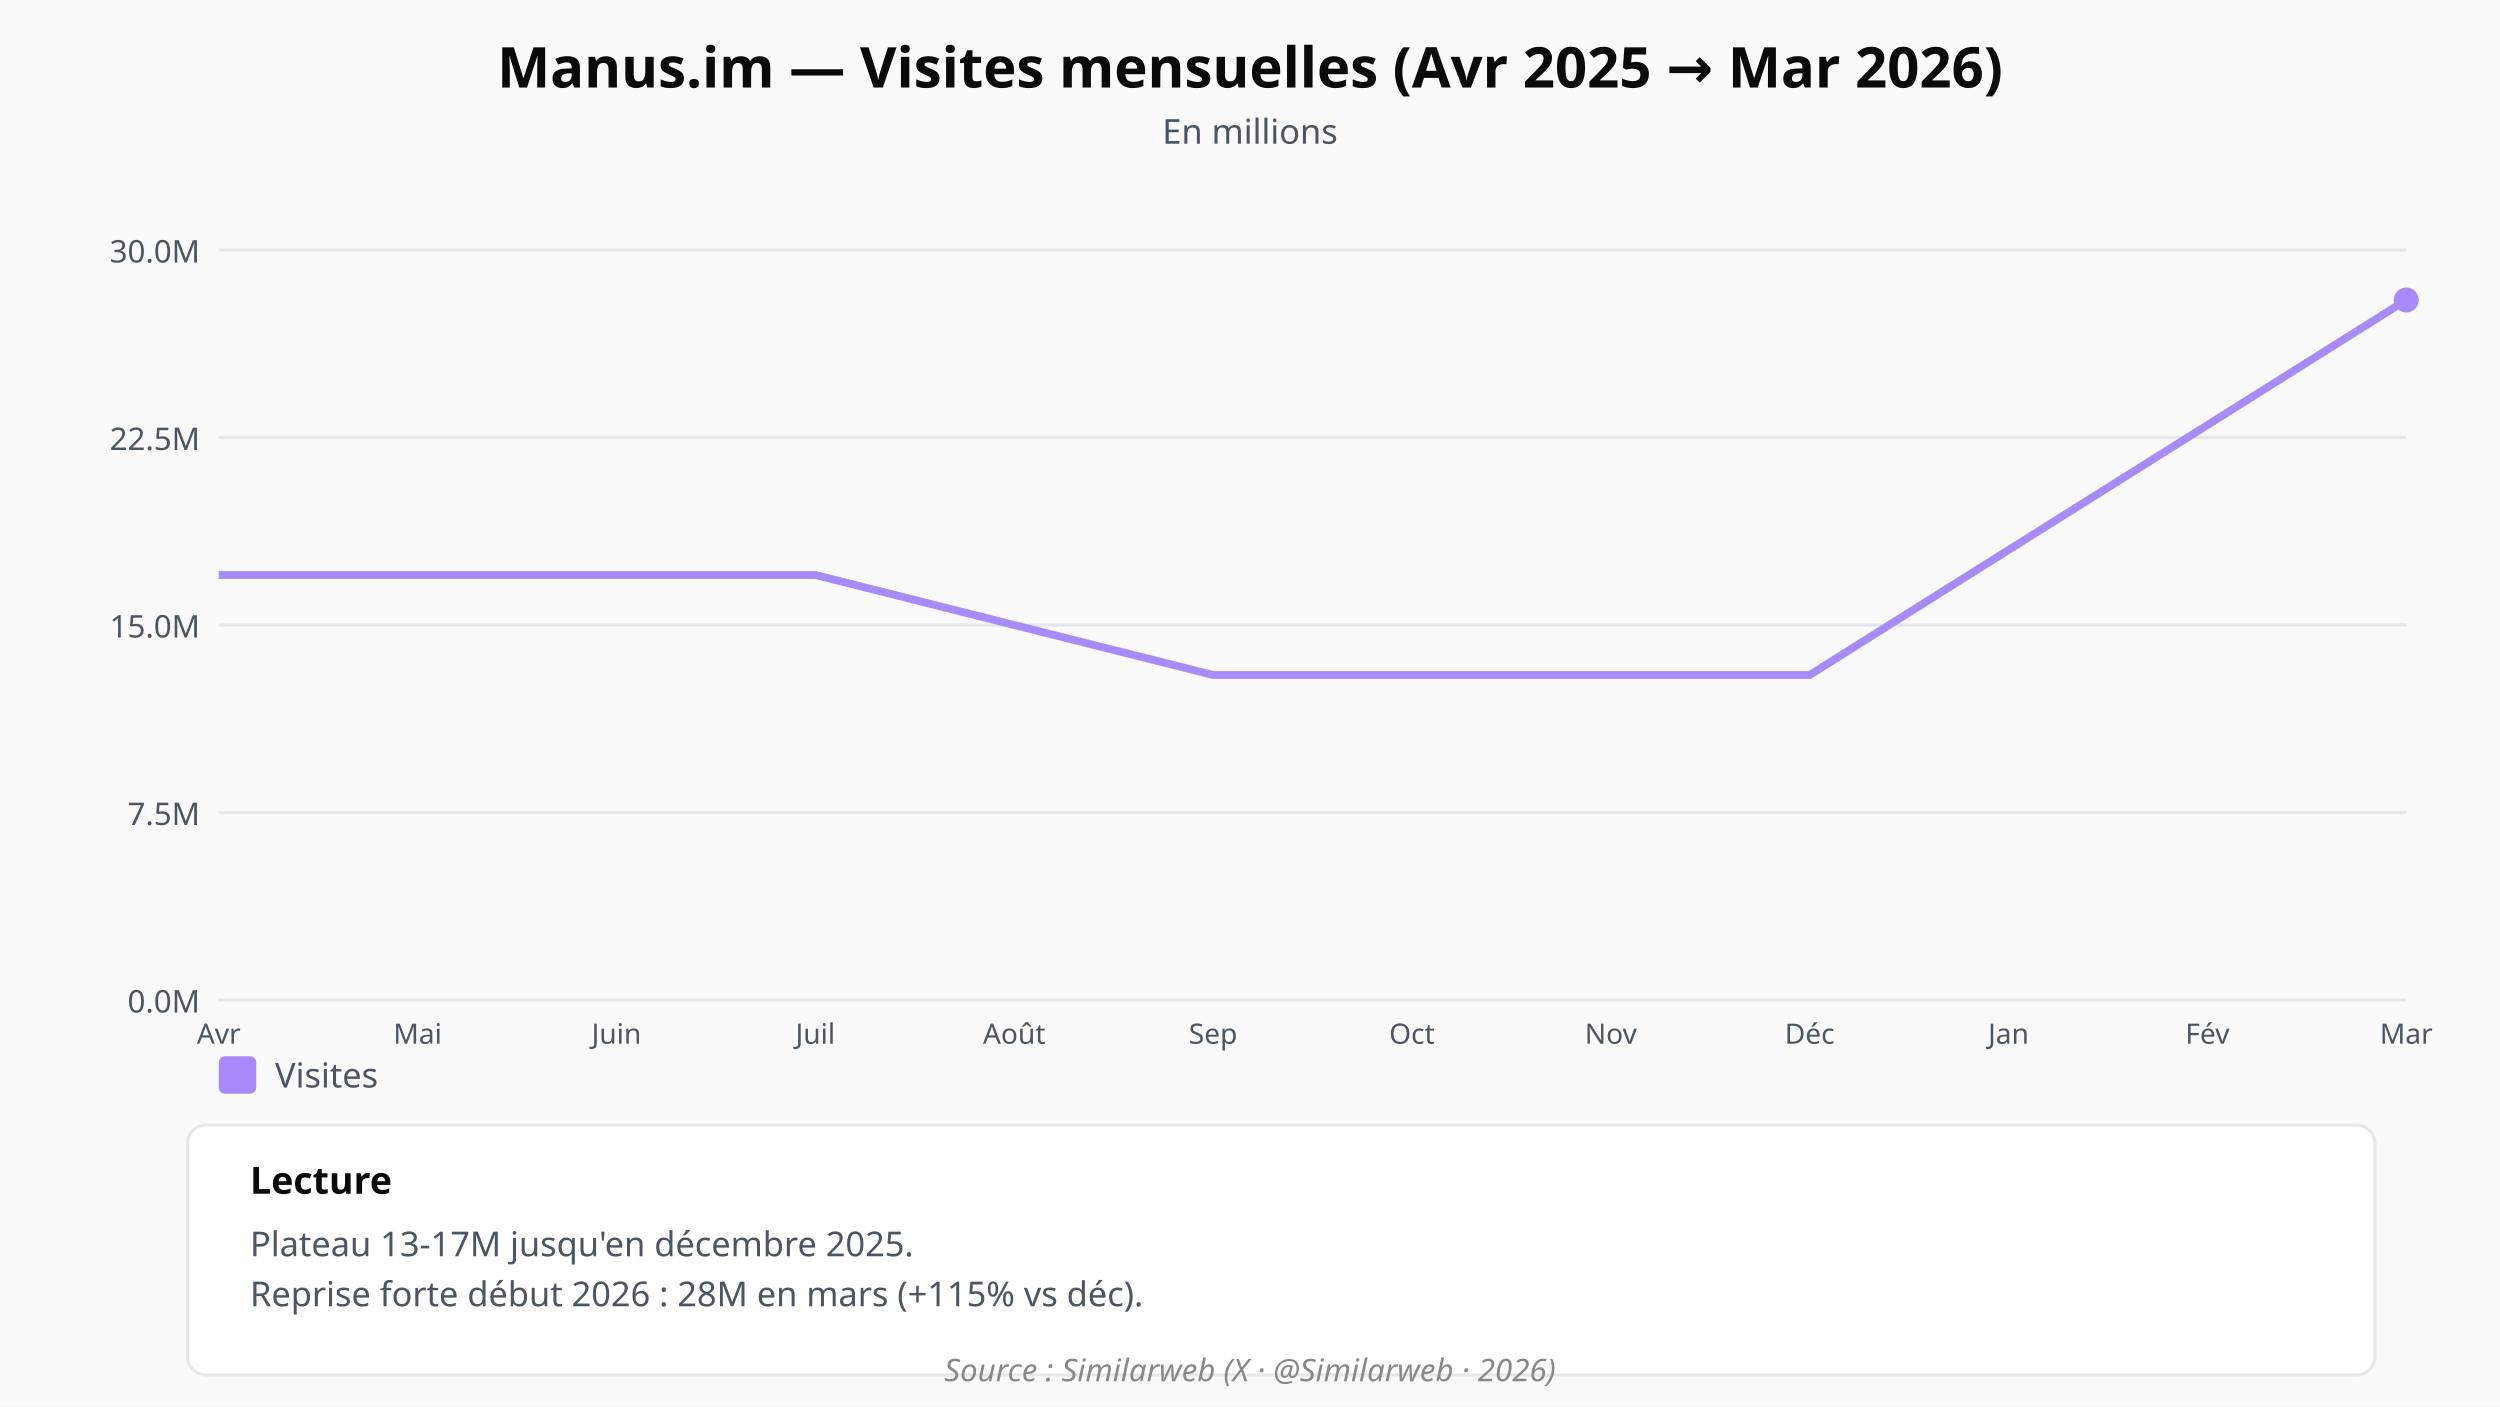
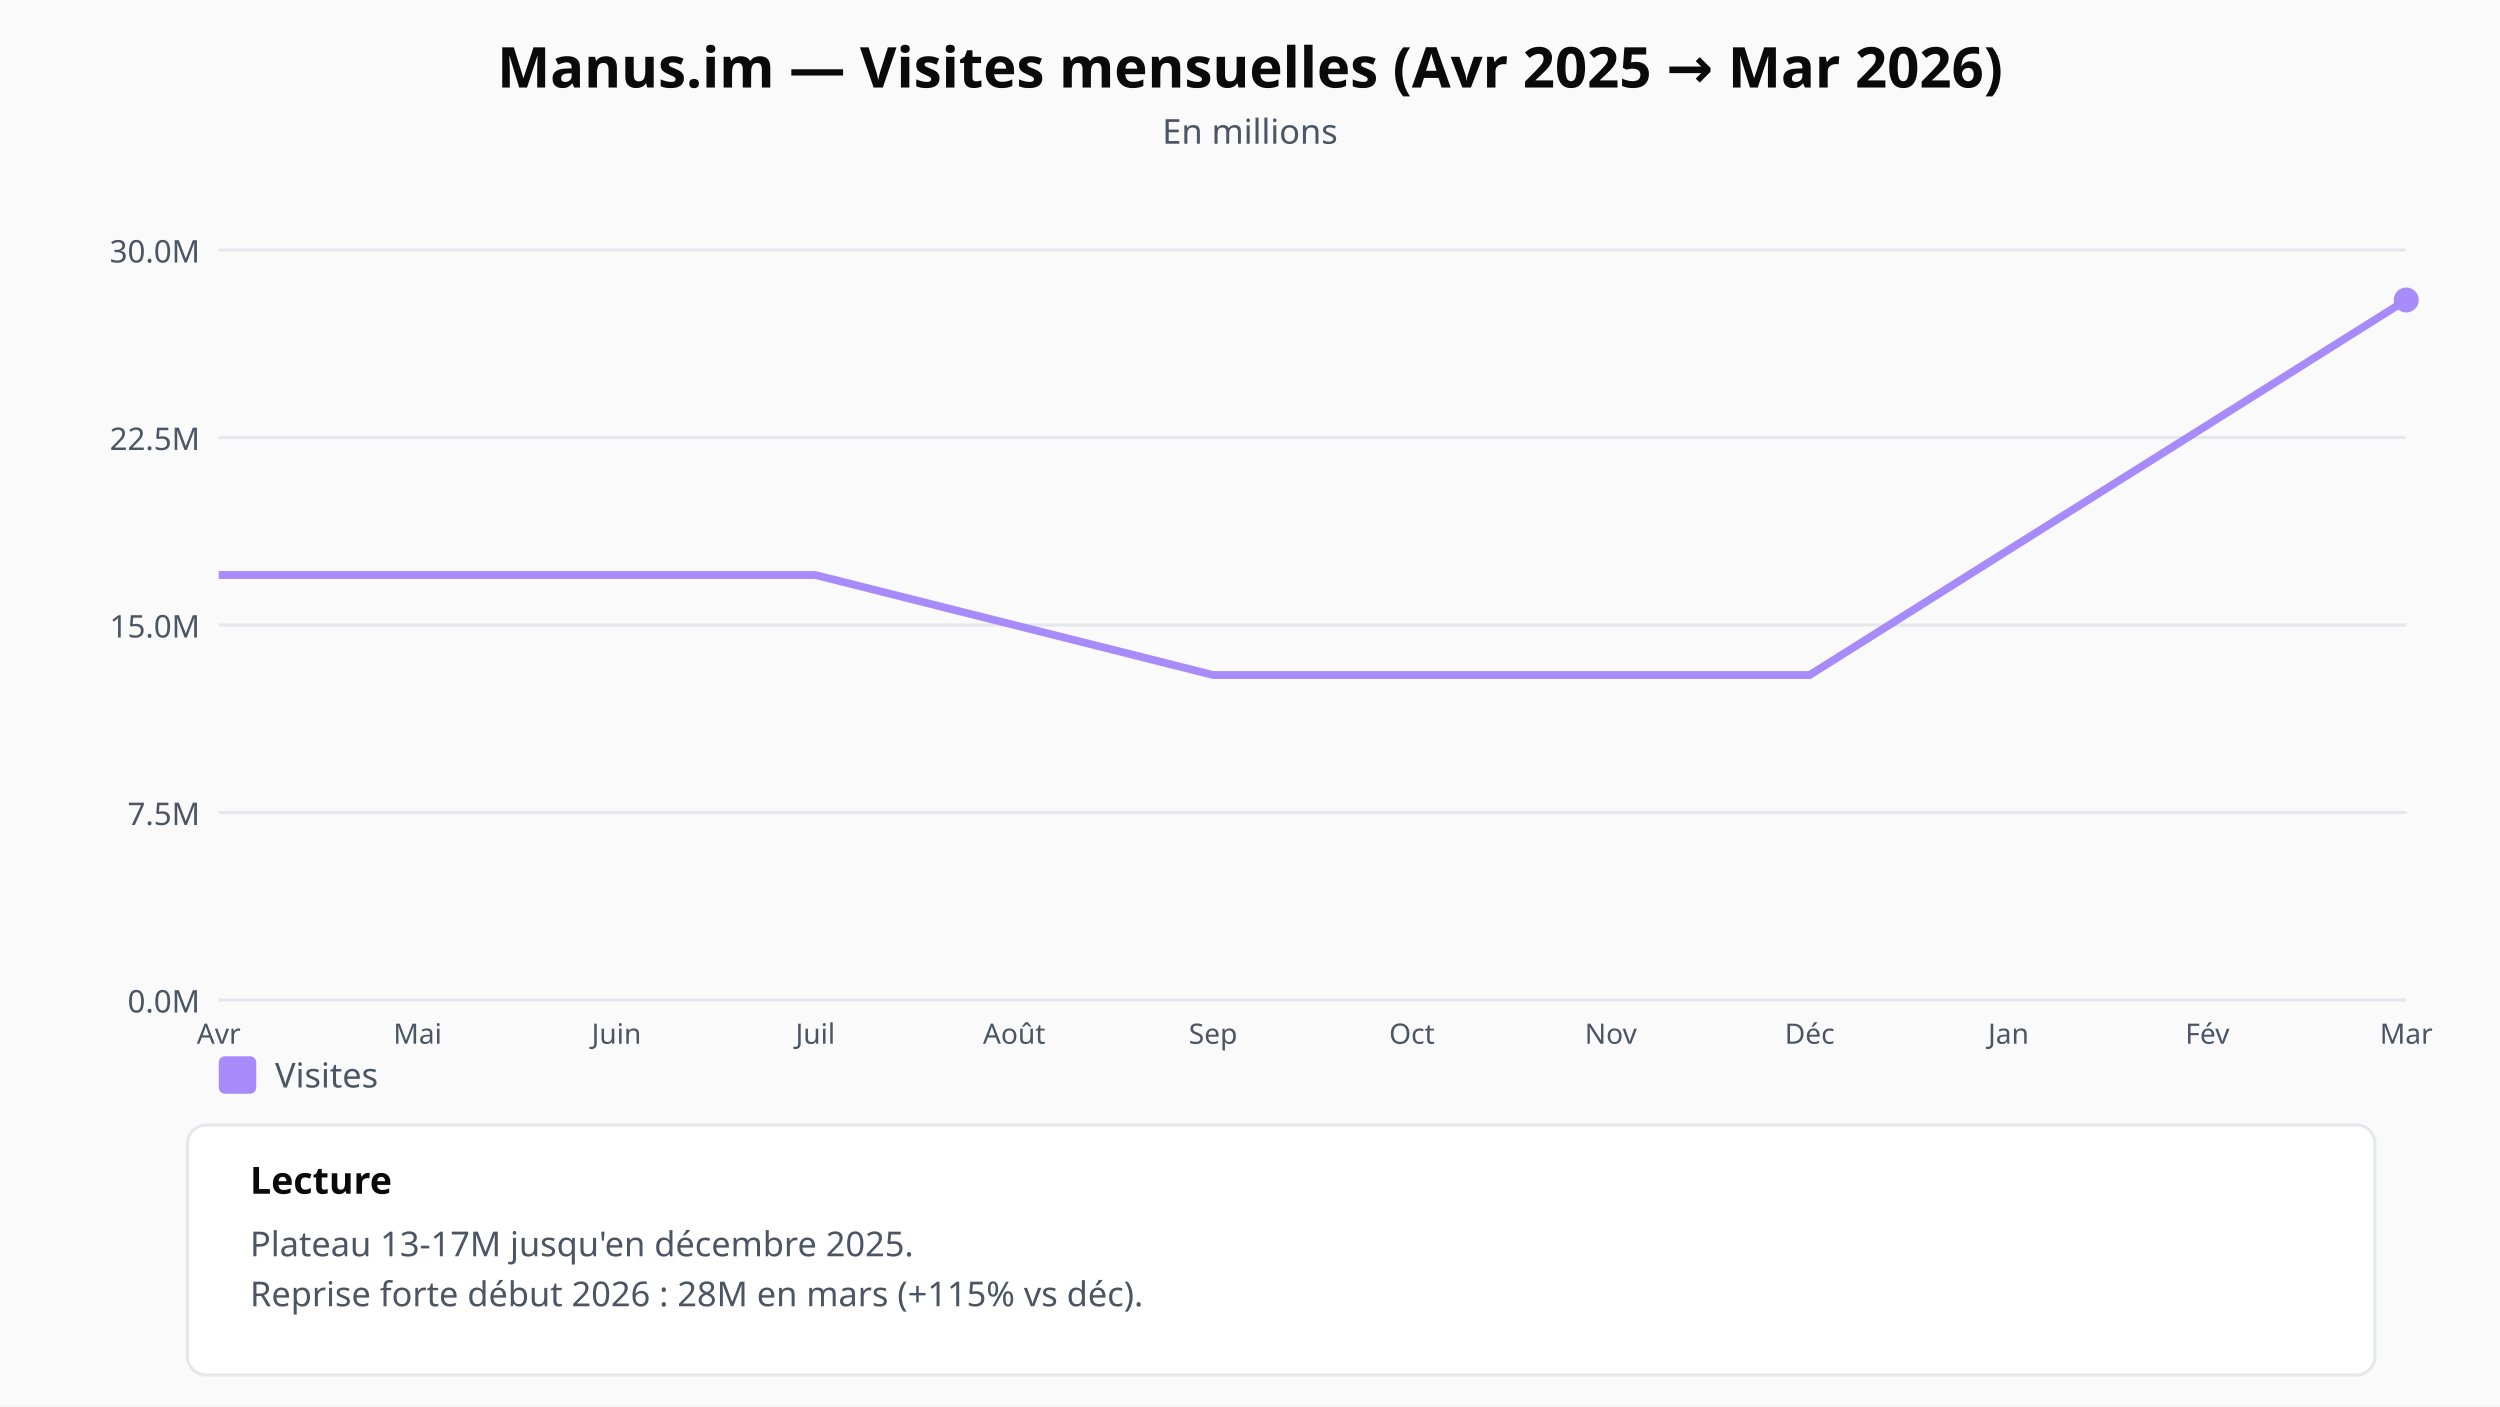
<svg xmlns="http://www.w3.org/2000/svg" viewBox="0 0 800 450" font-family="ui-sans-serif, system-ui">
  <rect width="800" height="450" fill="#fafafa" />
  <text x="400" y="28" text-anchor="middle" fill="#0a0a0a" font-size="18" font-weight="bold">Manus.im — Visites mensuelles (Avr 2025 → Mar 2026)</text>
  <text x="400" y="46" text-anchor="middle" fill="#4b5563" font-size="11">En millions</text>
  <line x1="70" y1="80.0" x2="770" y2="80.0" stroke="#e5e7eb" stroke-width="1" />
  <text x="64" y="84.0" text-anchor="end" fill="#4b5563" font-size="10" font-family="ui-monospace">30.0M</text>
  <line x1="70" y1="140.0" x2="770" y2="140.0" stroke="#e5e7eb" stroke-width="1" />
  <text x="64" y="144.0" text-anchor="end" fill="#4b5563" font-size="10" font-family="ui-monospace">22.5M</text>
  <line x1="70" y1="200.0" x2="770" y2="200.0" stroke="#e5e7eb" stroke-width="1" />
  <text x="64" y="204.0" text-anchor="end" fill="#4b5563" font-size="10" font-family="ui-monospace">15.0M</text>
  <line x1="70" y1="260.0" x2="770" y2="260.0" stroke="#e5e7eb" stroke-width="1" />
  <text x="64" y="264.0" text-anchor="end" fill="#4b5563" font-size="10" font-family="ui-monospace">7.5M</text>
  <line x1="70" y1="320.0" x2="770" y2="320.0" stroke="#e5e7eb" stroke-width="1" />
  <text x="64" y="324.0" text-anchor="end" fill="#4b5563" font-size="10" font-family="ui-monospace">0.0M</text>
  <text x="70.0" y="334" text-anchor="middle" fill="#4b5563" font-size="9">Avr</text>
  <text x="133.636" y="334" text-anchor="middle" fill="#4b5563" font-size="9">Mai</text>
  <text x="197.273" y="334" text-anchor="middle" fill="#4b5563" font-size="9">Juin</text>
  <text x="260.909" y="334" text-anchor="middle" fill="#4b5563" font-size="9">Juil</text>
  <text x="324.545" y="334" text-anchor="middle" fill="#4b5563" font-size="9">Août</text>
  <text x="388.182" y="334" text-anchor="middle" fill="#4b5563" font-size="9">Sep</text>
  <text x="451.818" y="334" text-anchor="middle" fill="#4b5563" font-size="9">Oct</text>
  <text x="515.455" y="334" text-anchor="middle" fill="#4b5563" font-size="9">Nov</text>
  <text x="579.091" y="334" text-anchor="middle" fill="#4b5563" font-size="9">Déc</text>
  <text x="642.727" y="334" text-anchor="middle" fill="#4b5563" font-size="9">Jan</text>
  <text x="706.364" y="334" text-anchor="middle" fill="#4b5563" font-size="9">Fév</text>
  <text x="770.0" y="334" text-anchor="middle" fill="#4b5563" font-size="9">Mar</text>
  <polyline points="70.0,184.0 133.6,184.0 197.3,184.0 260.9,184.0 324.5,200.0 388.2,216.0 451.8,216.0 515.5,216.0 579.1,216.0 642.7,176.0 706.4,136.0 770.0,96.0" fill="none" stroke="#a78bfa" stroke-width="2.5" />
  <circle cx="770.0" cy="96.0" r="4" fill="#a78bfa" />
  <rect x="70" y="338" width="12" height="12" fill="#a78bfa" rx="2" />
  <text x="88" y="348" fill="#4b5563" font-size="11">Visites</text>
  <g transform="translate(0,360)">
    <rect x="60" y="0" width="700" height="80" fill="#fff" rx="6" stroke="#e5e7eb" />
    <text x="80" y="22" fill="#0a0a0a" font-size="12" font-weight="600">Lecture</text>
    <text x="80" y="42" fill="#4b5563" font-size="11">Plateau 13-17M jusqu'en décembre 2025.</text>
    <text x="80" y="58" fill="#4b5563" font-size="11">Reprise forte début 2026 : 28M en mars (+115% vs déc).</text>
  </g>
-   <text x="400" y="442" text-anchor="middle" fill="#888" font-size="10" font-style="italic">Source : Similarweb (X · @Similarweb · 2026)</text>
</svg>
